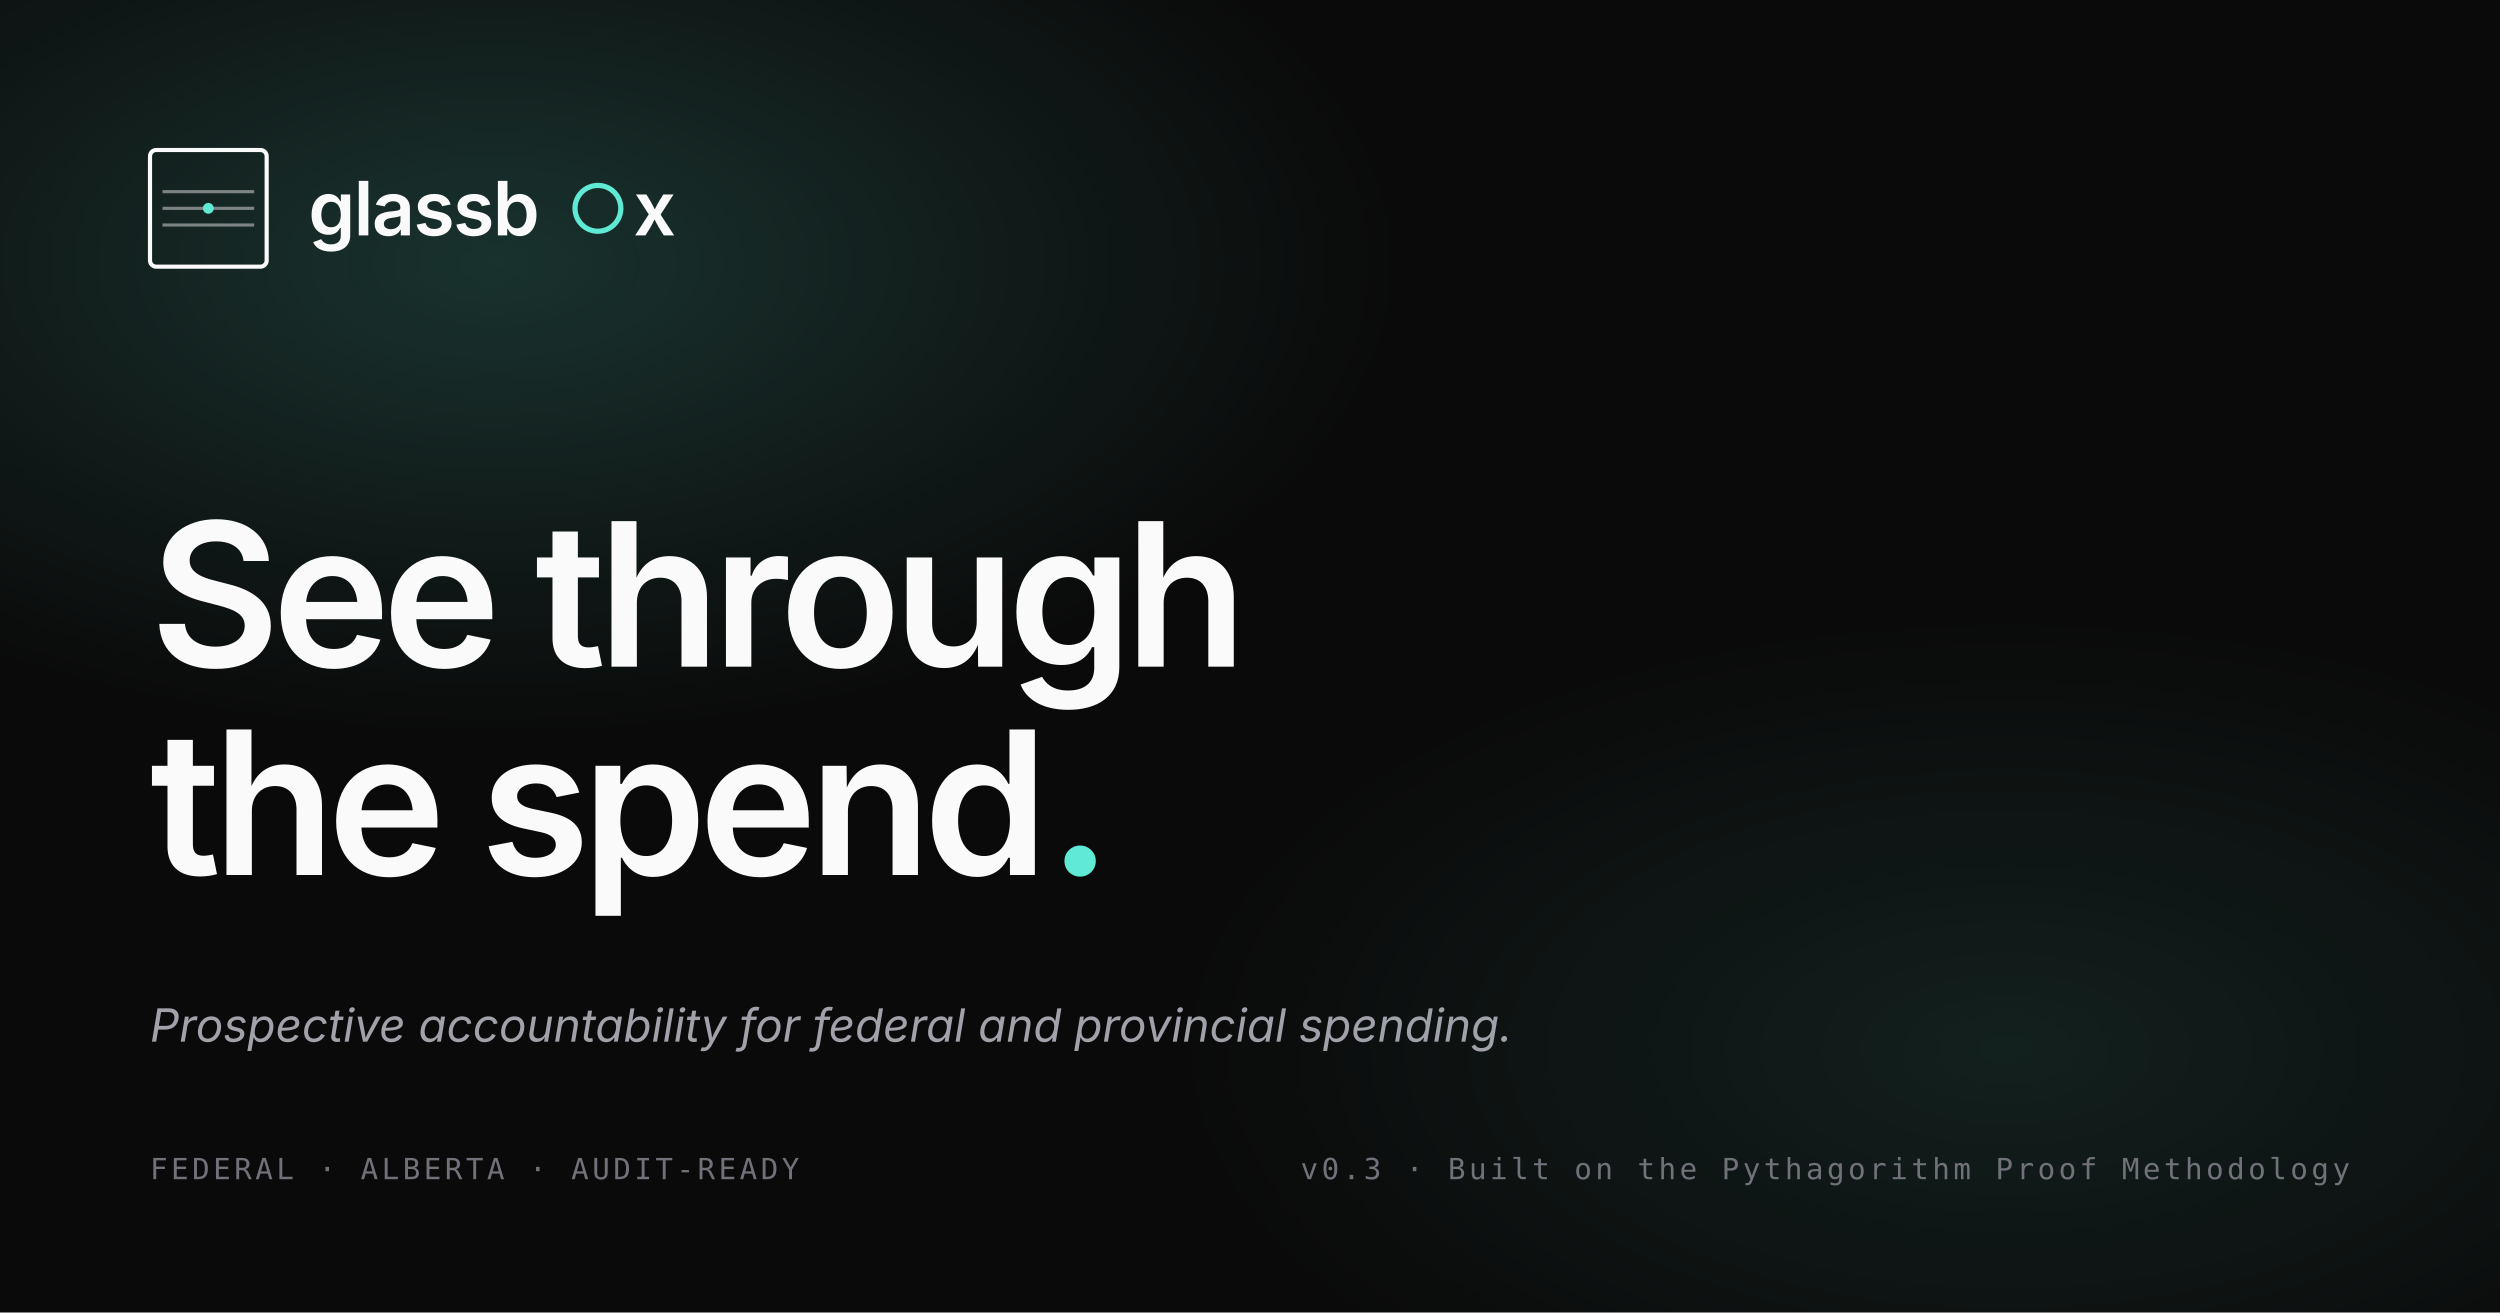
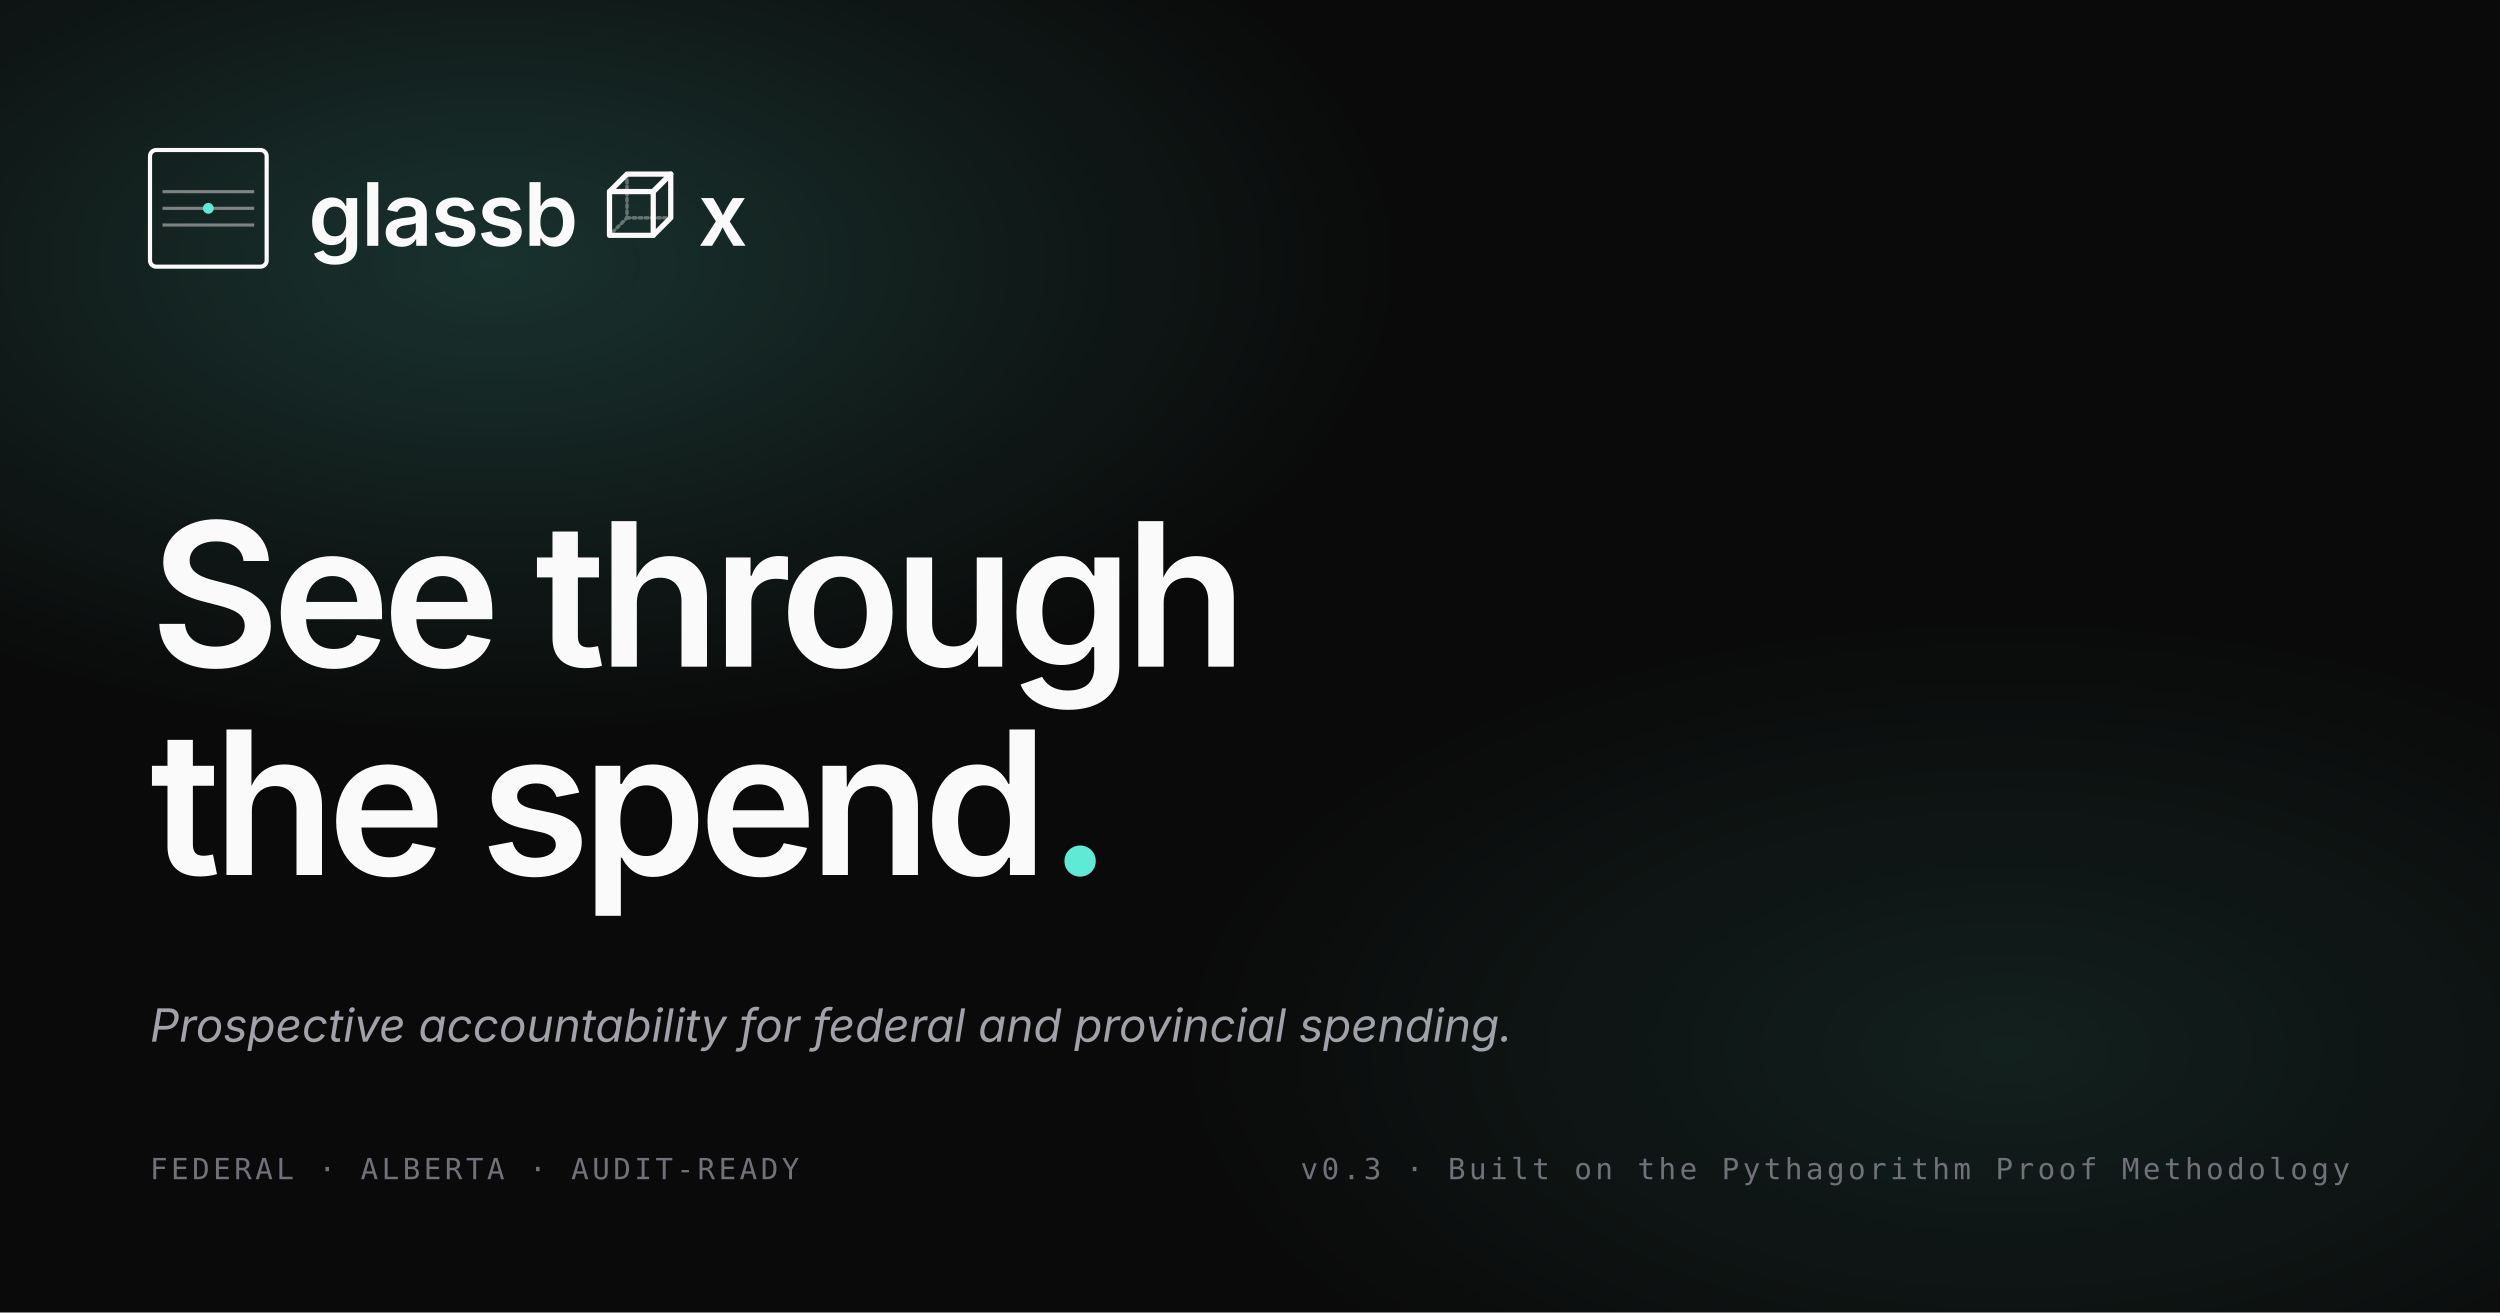
<svg xmlns="http://www.w3.org/2000/svg" width="1200" height="630" viewBox="0 0 1200 630" role="img" aria-label="Glassbox — See through the spend.">
  <defs>
    <radialGradient id="atm-tl" cx="20%" cy="20%" r="60%">
      <stop offset="0%" stop-color="#5EEAD4" stop-opacity="0.18" />
      <stop offset="60%" stop-color="#5EEAD4" stop-opacity="0" />
    </radialGradient>
    <radialGradient id="atm-br" cx="80%" cy="80%" r="55%">
      <stop offset="0%" stop-color="#5EEAD4" stop-opacity="0.10" />
      <stop offset="60%" stop-color="#5EEAD4" stop-opacity="0" />
    </radialGradient>
  </defs>
  <rect width="1200" height="630" fill="#0A0A0A" />
  <rect width="1200" height="630" fill="url(#atm-tl)" />
  <rect width="1200" height="630" fill="url(#atm-br)" />
  <g transform="translate(72, 72)">
    <rect x="0" y="0" width="56" height="56" rx="3" fill="none" stroke="#FAFAFA" stroke-width="2" />
    <line x1="6" y1="20" x2="50" y2="20" stroke="#FAFAFA" stroke-width="1.5" stroke-opacity="0.45" />
    <line x1="6" y1="28" x2="50" y2="28" stroke="#FAFAFA" stroke-width="1.5" stroke-opacity="0.45" />
    <line x1="6" y1="36" x2="50" y2="36" stroke="#FAFAFA" stroke-width="1.5" stroke-opacity="0.45" />
    <circle cx="28" cy="28" r="2.6" fill="#5EEAD4" />
  </g>
-   <text x="148" y="113" fill="#FAFAFA" font-family="Inter, ui-sans-serif, system-ui, sans-serif" font-size="36" font-weight="600" letter-spacing="-0.02em">glassb</text>
-   <circle cx="287" cy="100" r="11" fill="none" stroke="#5EEAD4" stroke-width="2.5" />
-   <text x="304" y="113" fill="#FAFAFA" font-family="Inter, ui-sans-serif, system-ui, sans-serif" font-size="36" font-weight="600" letter-spacing="-0.02em">x</text>
+   <text x="148" y="118" fill="#FAFAFA" font-family="Inter, ui-sans-serif, system-ui, sans-serif" font-size="42" font-weight="600" letter-spacing="-0.02em">glassb</text>
+   <g transform="translate(285, 76) scale(0.42)" stroke="#FAFAFA" stroke-width="6" fill="none" stroke-linecap="round" stroke-linejoin="round">
+     <path d="M 18 38 L 18 88 L 68 88 L 68 38 Z" />
+     <path d="M 18 38 L 38 18 L 88 18 L 68 38" />
+     <path d="M 68 38 L 88 18 L 88 68 L 68 88" />
+     <g stroke-width="4" opacity="0.35">
+       <path d="M 38 18 L 38 68 L 18 88" stroke-dasharray="3 4" />
+       <path d="M 38 68 L 88 68" stroke-dasharray="3 4" />
+     </g>
+   </g>
+   <text x="335" y="118" fill="#FAFAFA" font-family="Inter, ui-sans-serif, system-ui, sans-serif" font-size="42" font-weight="600" letter-spacing="-0.02em">x</text>
  <text x="72" y="320" fill="#FAFAFA" font-family="Inter, ui-sans-serif, system-ui, sans-serif" font-size="96" font-weight="600" letter-spacing="-0.04em">See through</text>
  <text x="72" y="420" fill="#FAFAFA" font-family="Inter, ui-sans-serif, system-ui, sans-serif" font-size="96" font-weight="600" letter-spacing="-0.04em">the spend<tspan fill="#5EEAD4">.</tspan>
  </text>
  <text x="72" y="500" fill="#A1A1AA" font-family="Inter, ui-sans-serif, system-ui, sans-serif" font-size="22" font-style="italic">Prospective accountability for federal and provincial spending.</text>
  <text x="72" y="566" fill="#71717A" font-family="JetBrains Mono, ui-monospace, monospace" font-size="14" letter-spacing="0.12em">FEDERAL  ·  ALBERTA  ·  AUDIT-READY</text>
  <text x="1128" y="566" fill="#71717A" font-family="JetBrains Mono, ui-monospace, monospace" font-size="14" letter-spacing="0.12em" text-anchor="end">v0.3  ·  Built on the Pythagorithm Proof Methodology</text>
</svg>
